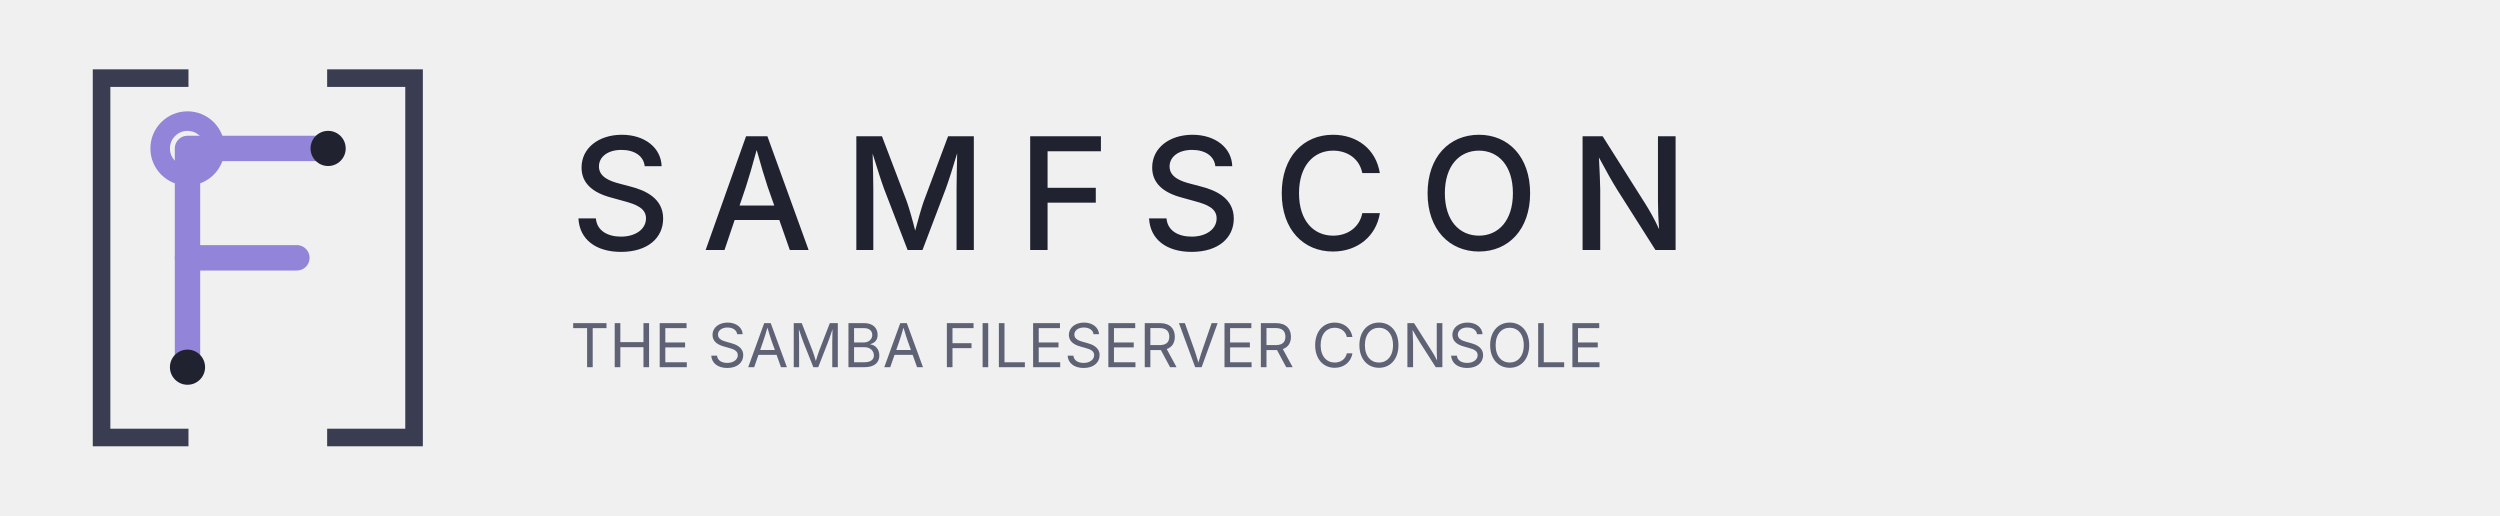
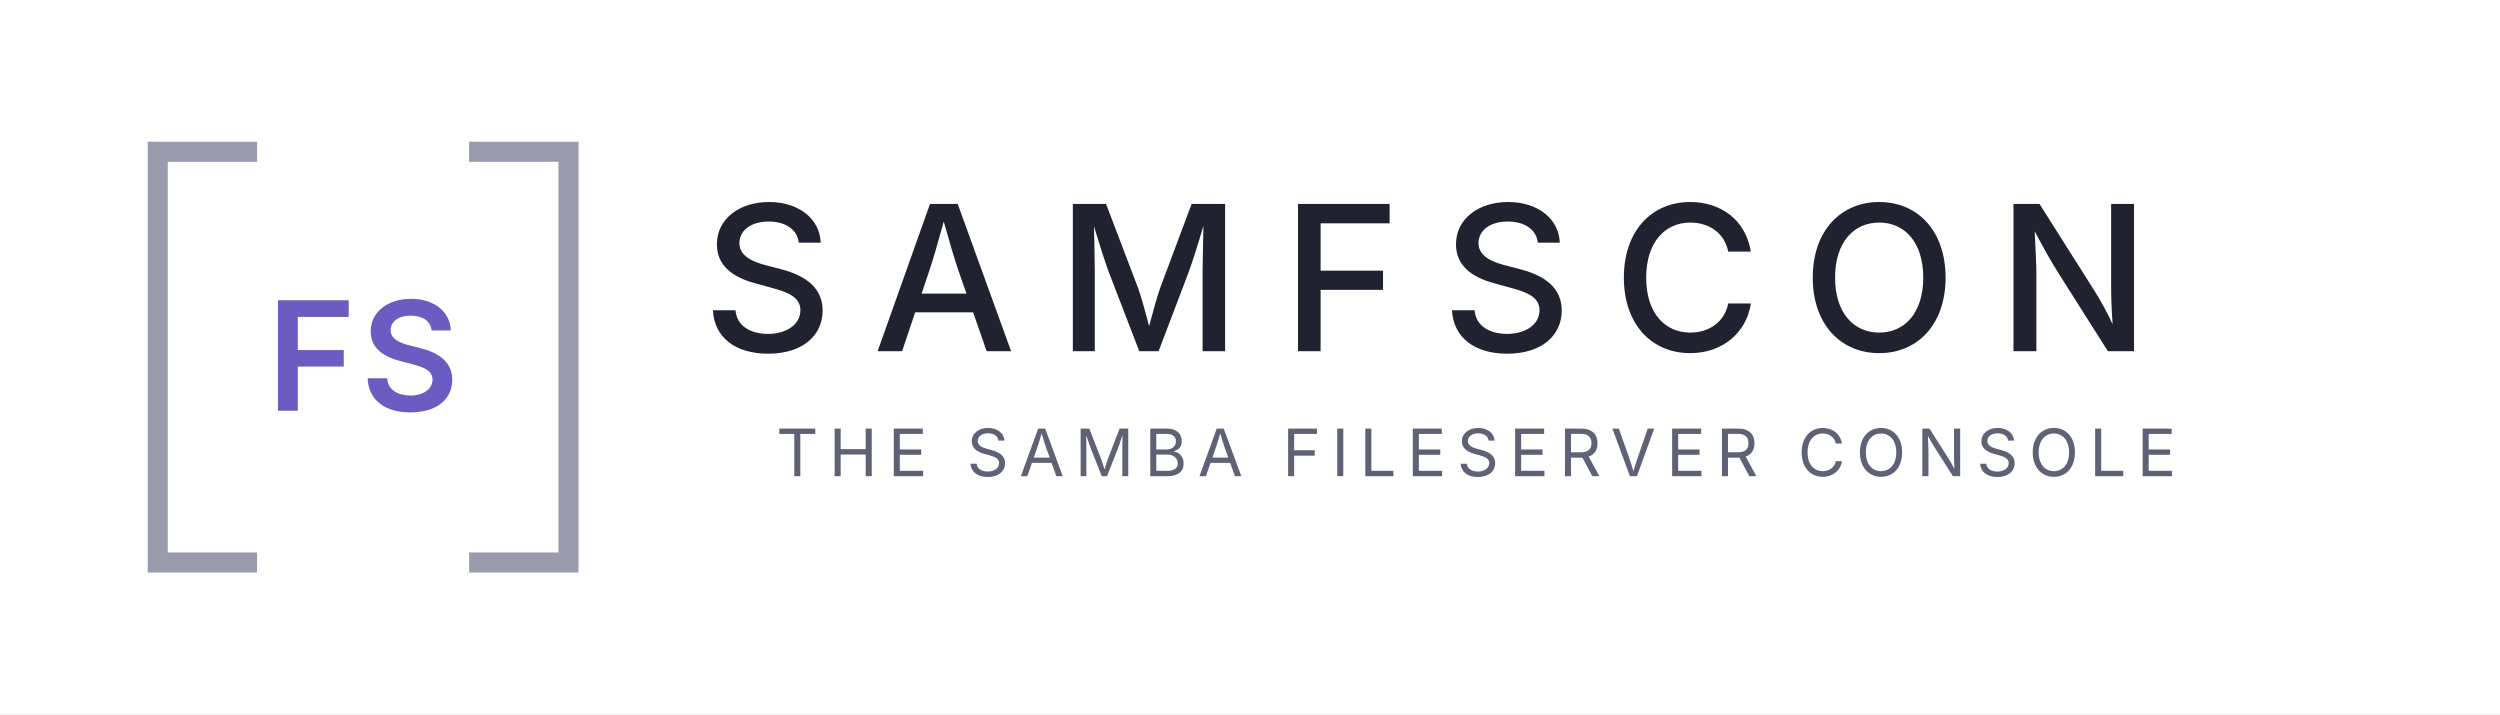
- <svg xmlns="http://www.w3.org/2000/svg" viewBox="0 0 640 132" width="640" height="132" fill="none" font-family="Inter, sans-serif">
-   <g transform="translate(6 6)">
-     <path d="M40 14 H20 V106 H40" stroke="#3a3d52" stroke-width="4.5" stroke-linecap="square" />
-     <path d="M80 14 H100 V106 H80" stroke="#3a3d52" stroke-width="4.5" stroke-linecap="square" />
-     <path d="M78 32 H42 V88" stroke="#9184d9" stroke-width="6.5" stroke-linecap="round" stroke-linejoin="round" />
-     <path d="M42 60 H70" stroke="#9184d9" stroke-width="6.5" stroke-linecap="round" />
-     <circle cx="42" cy="32" r="7" fill="none" stroke="#9184d9" stroke-width="5" />
-     <circle cx="78" cy="32" r="4.5" fill="#20222f" />
-     <circle cx="42" cy="88" r="4.5" fill="#20222f" />
+ <svg xmlns="http://www.w3.org/2000/svg" viewBox="0 0 420 120" width="420" height="120" fill="none" font-family="Inter, Helvetica, Arial, sans-serif">
+   <rect width="420" height="120" fill="#ffffff" />
+   <g transform="translate(16 15) scale(0.75)">
+     <path d="M34 14 H14 V106 H34" stroke="#9a9cae" stroke-width="4.5" stroke-linecap="square" />
+     <path d="M86 14 H106 V106 H86" stroke="#9a9cae" stroke-width="4.5" stroke-linecap="square" />
+     <text x="60" y="72" text-anchor="middle" fill="#6a5cc0" font-size="34" font-weight="600" letter-spacing="1">FS</text>
  </g>
-   <text x="146" y="64" fill="#20222f" font-size="40" font-weight="500" letter-spacing="8">SAMFSCON</text>
-   <text x="146" y="94" fill="#5f6275" font-size="15.5" font-weight="400" textLength="304" lengthAdjust="spacing">THE SAMBA FILESERVER CONSOLE</text>
+   <text x="118" y="59" fill="#20222f" font-size="34" font-weight="500" letter-spacing="6.8">SAMFSCON</text>
+   <text x="248" y="80" fill="#5f6275" font-size="11" font-weight="400" letter-spacing="1.76" text-anchor="middle">THE SAMBA FILESERVER CONSOLE</text>
</svg>
